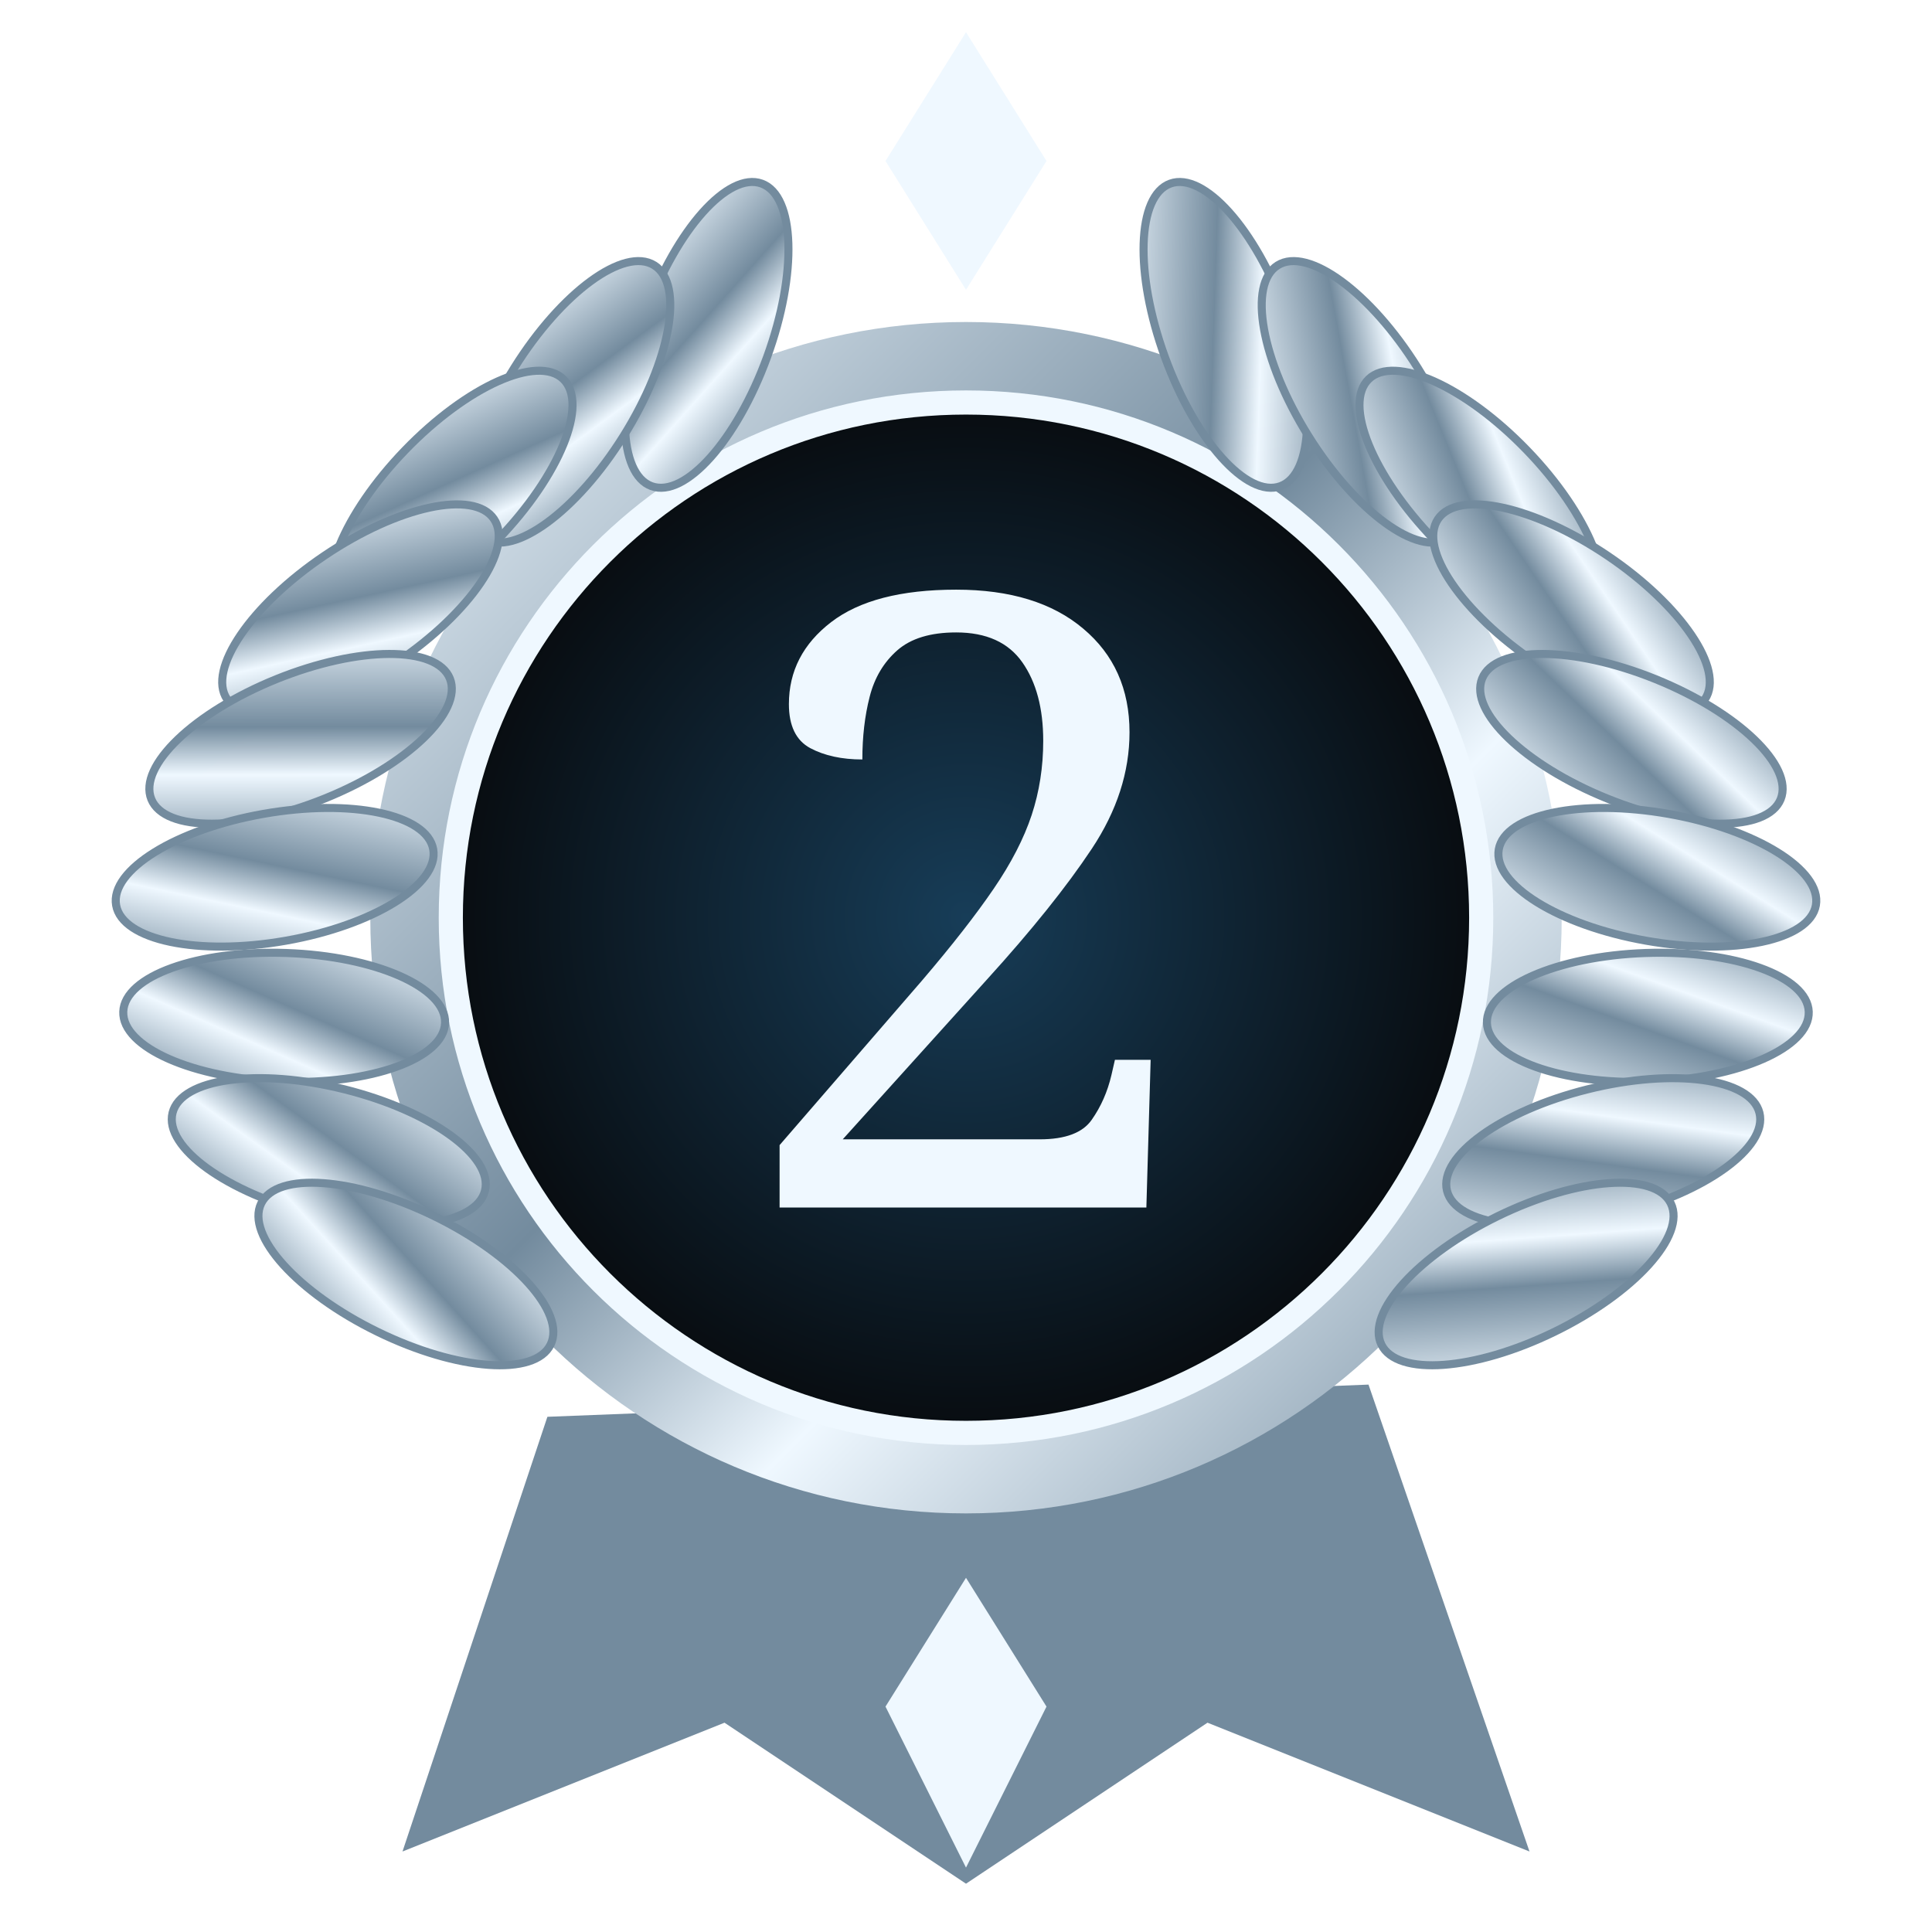
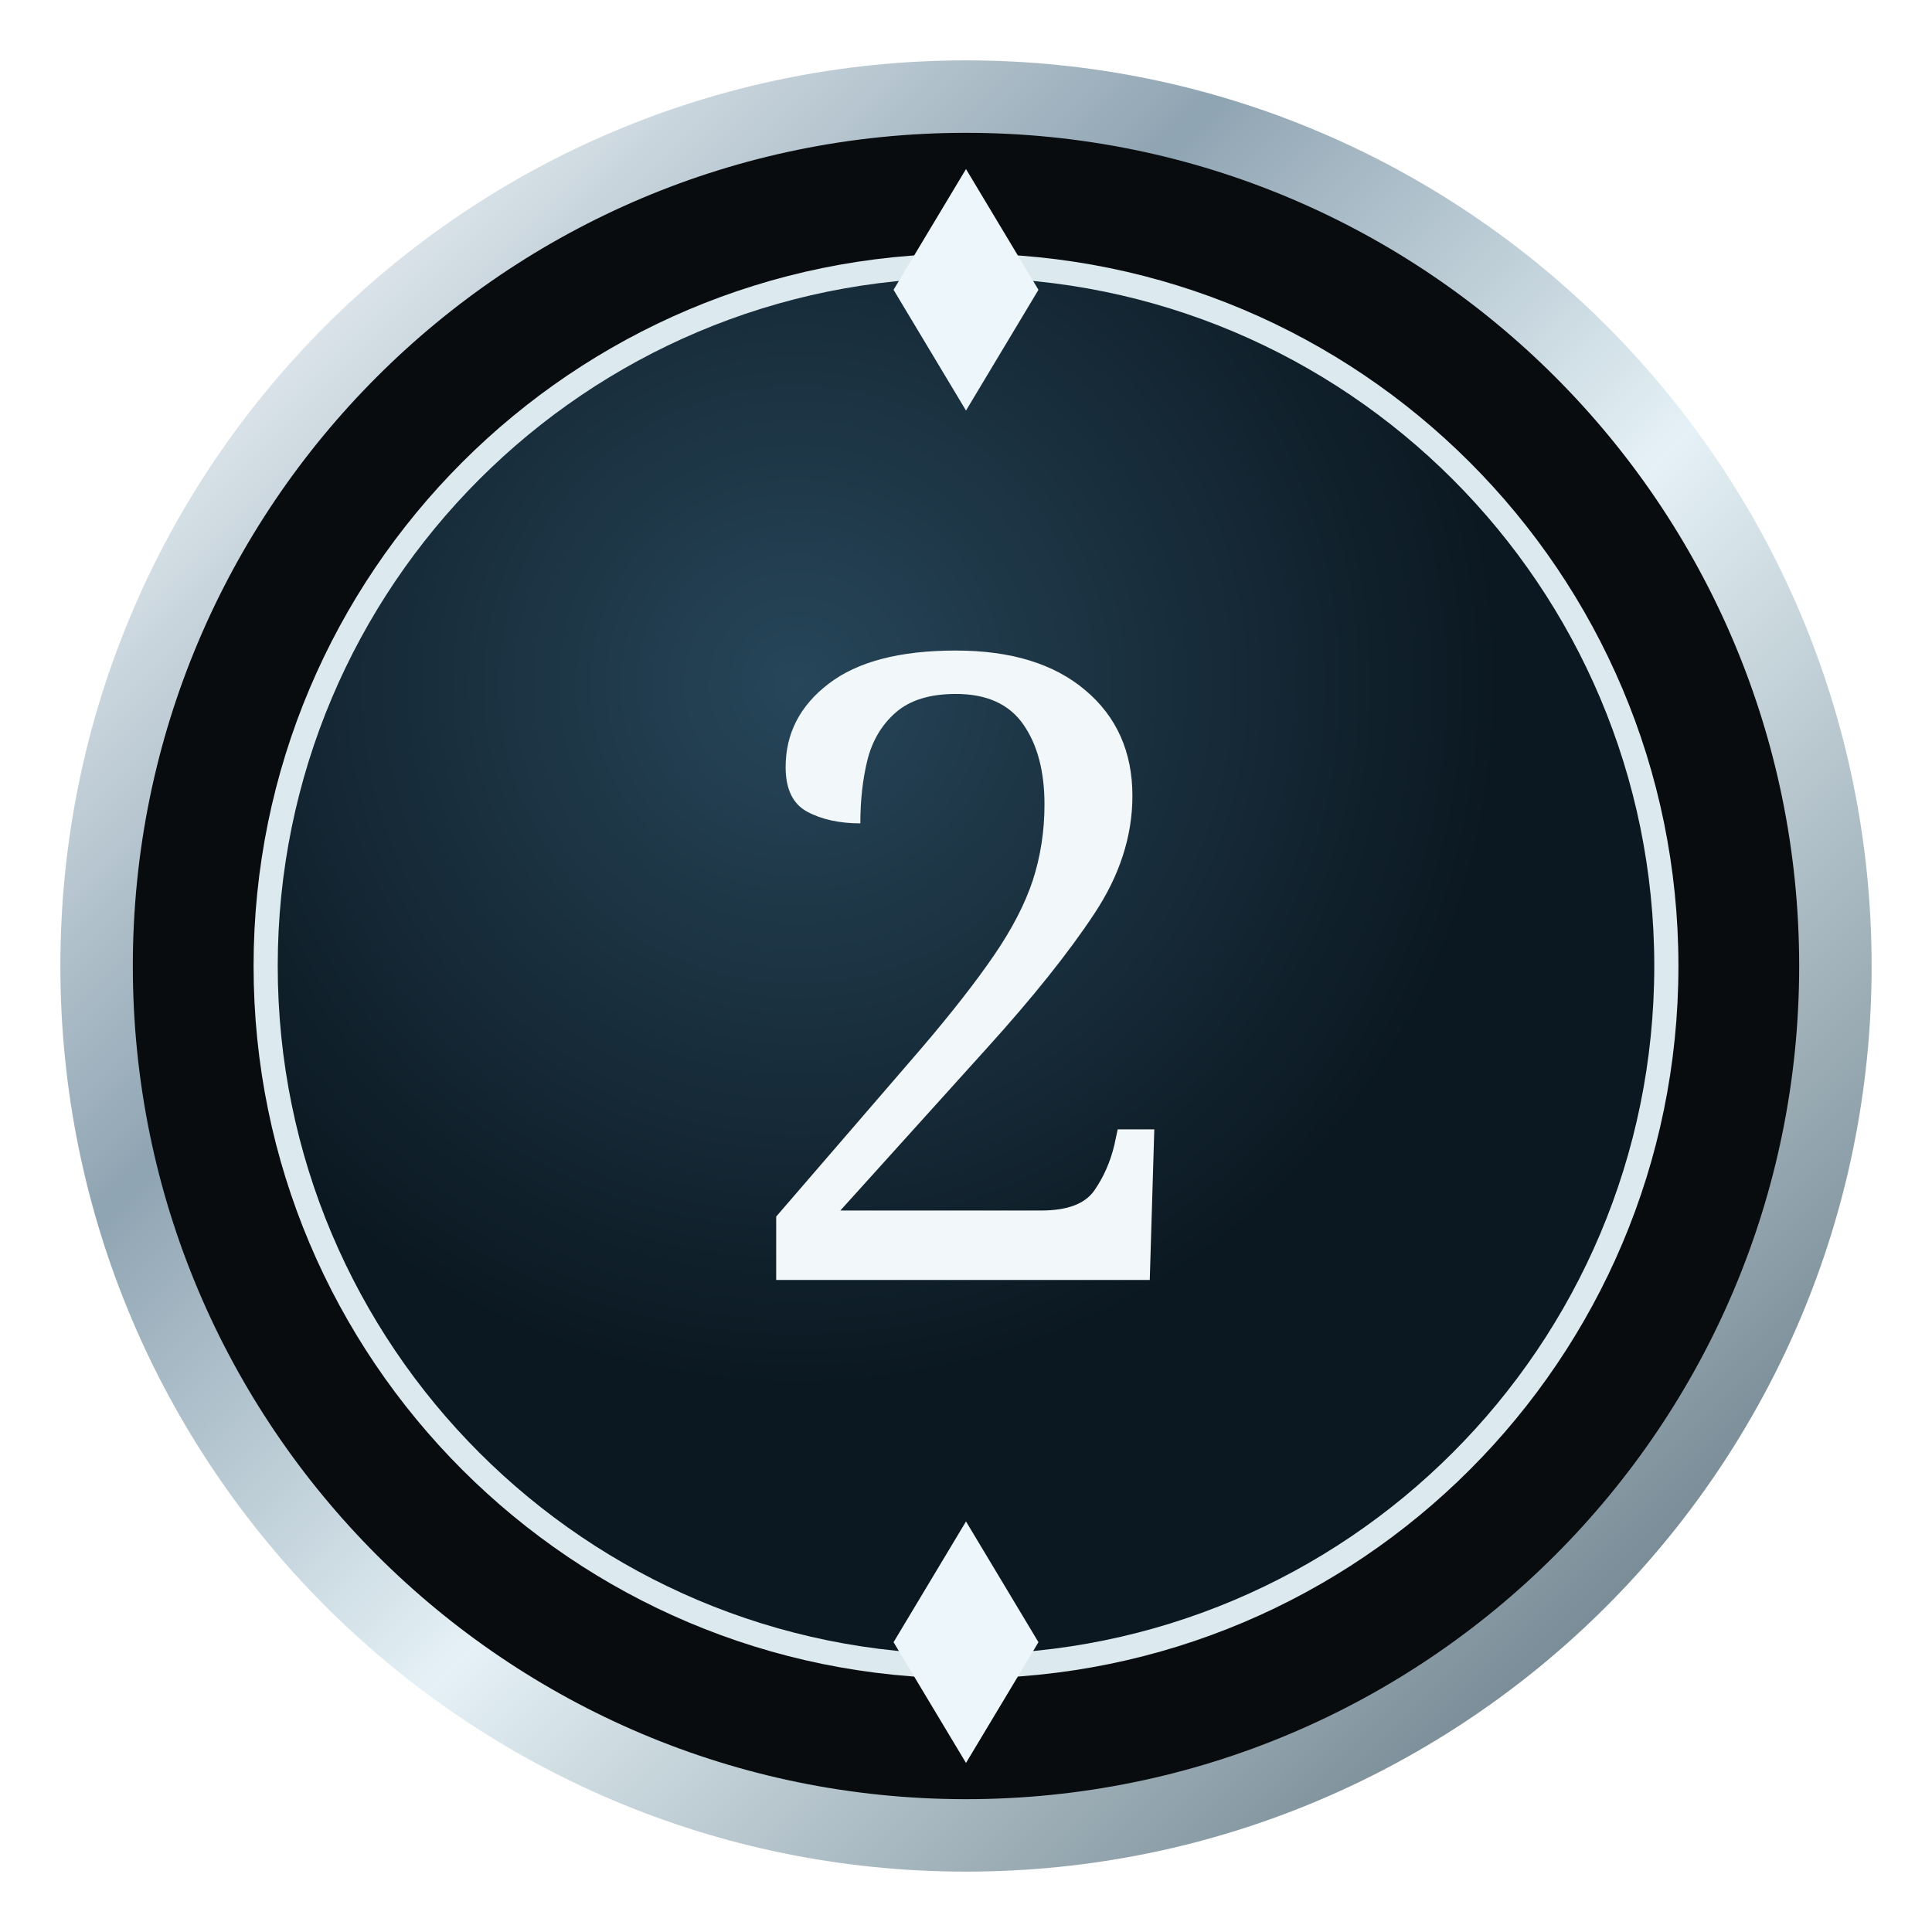
- <svg xmlns="http://www.w3.org/2000/svg" viewBox="0 0 120 120">
+ <svg xmlns="http://www.w3.org/2000/svg" viewBox="0 0 80 80">
  <defs>
-     <linearGradient id="metal" x1="0" y1="0" x2="1" y2="1">
-       <stop stop-color="#eff8ff" />
-       <stop offset=".45" stop-color="#738b9e" />
-       <stop offset=".65" stop-color="#eff8ff" />
-       <stop offset="1" stop-color="#738b9e" />
+     <linearGradient id="m" x1="8" y1="8" x2="72" y2="72" gradientUnits="userSpaceOnUse">
+       <stop stop-color="#f7fcff" />
+       <stop offset=".3" stop-color="#8fa4b2" />
+       <stop offset=".56" stop-color="#e5f1f6" />
+       <stop offset="1" stop-color="#607581" />
    </linearGradient>
-     <radialGradient id="gem">
-       <stop stop-color="#173d58" />
-       <stop offset="1" stop-color="#080c10" />
+     <radialGradient id="g" cx=".38" cy=".3">
+       <stop stop-color="#27465a" />
+       <stop offset="1" stop-color="#0b1821" />
    </radialGradient>
  </defs>
-   <path d="M34 88 25 115 45 107 60 117 75 107 95 115 85 86" fill="#738b9e" />
-   <circle cx="60" cy="57" r="37" fill="url(#metal)" />
-   <circle cx="60" cy="57" r="32" fill="url(#gem)" stroke="#eff8ff" stroke-width="1.5" />
-   <ellipse cx="43.89" cy="20.80" rx="4" ry="10" transform="rotate(20 43.89 20.80)" fill="url(#metal)" stroke="#738b9e" stroke-width=".5" />
-   <ellipse cx="35.34" cy="24.96" rx="4" ry="10" transform="rotate(32 35.34 24.96)" fill="url(#metal)" stroke="#738b9e" stroke-width=".5" />
-   <ellipse cx="28.04" cy="30.74" rx="4" ry="10" transform="rotate(44 28.04 30.74)" fill="url(#metal)" stroke="#738b9e" stroke-width=".5" />
-   <ellipse cx="22.39" cy="37.83" rx="4" ry="10" transform="rotate(56 22.39 37.83)" fill="url(#metal)" stroke="#738b9e" stroke-width=".5" />
-   <ellipse cx="18.67" cy="45.89" rx="4" ry="10" transform="rotate(68 18.67 45.89)" fill="url(#metal)" stroke="#738b9e" stroke-width=".5" />
-   <ellipse cx="17.06" cy="54.49" rx="4" ry="10" transform="rotate(80 17.06 54.49)" fill="url(#metal)" stroke="#738b9e" stroke-width=".5" />
-   <ellipse cx="17.65" cy="63.19" rx="4" ry="10" transform="rotate(92 17.65 63.19)" fill="url(#metal)" stroke="#738b9e" stroke-width=".5" />
-   <ellipse cx="20.42" cy="71.54" rx="4" ry="10" transform="rotate(104 20.42 71.54)" fill="url(#metal)" stroke="#738b9e" stroke-width=".5" />
-   <ellipse cx="25.21" cy="79.13" rx="4" ry="10" transform="rotate(116 25.21 79.13)" fill="url(#metal)" stroke="#738b9e" stroke-width=".5" />
-   <ellipse cx="76.11" cy="20.80" rx="4" ry="10" transform="rotate(-20 76.11 20.80)" fill="url(#metal)" stroke="#738b9e" stroke-width=".5" />
-   <ellipse cx="84.66" cy="24.96" rx="4" ry="10" transform="rotate(-32 84.66 24.96)" fill="url(#metal)" stroke="#738b9e" stroke-width=".5" />
-   <ellipse cx="91.96" cy="30.74" rx="4" ry="10" transform="rotate(-44 91.96 30.74)" fill="url(#metal)" stroke="#738b9e" stroke-width=".5" />
-   <ellipse cx="97.61" cy="37.83" rx="4" ry="10" transform="rotate(-56 97.61 37.83)" fill="url(#metal)" stroke="#738b9e" stroke-width=".5" />
-   <ellipse cx="101.33" cy="45.89" rx="4" ry="10" transform="rotate(-68 101.33 45.89)" fill="url(#metal)" stroke="#738b9e" stroke-width=".5" />
-   <ellipse cx="102.94" cy="54.49" rx="4" ry="10" transform="rotate(-80 102.94 54.49)" fill="url(#metal)" stroke="#738b9e" stroke-width=".5" />
-   <ellipse cx="102.35" cy="63.19" rx="4" ry="10" transform="rotate(-92 102.35 63.19)" fill="url(#metal)" stroke="#738b9e" stroke-width=".5" />
-   <ellipse cx="99.58" cy="71.54" rx="4" ry="10" transform="rotate(-104 99.58 71.54)" fill="url(#metal)" stroke="#738b9e" stroke-width=".5" />
-   <ellipse cx="94.79" cy="79.13" rx="4" ry="10" transform="rotate(-116 94.79 79.13)" fill="url(#metal)" stroke="#738b9e" stroke-width=".5" />
-   <path d="m60 2 5 8-5 8-5-8Zm0 96 5 8-5 10-5-10Z" fill="#eff8ff" />
-   <text x="60" y="75" text-anchor="middle" font-family="Georgia,serif" font-size="53" fill="#eff8ff">2</text>
+   <circle cx="40" cy="40" r="36" fill="#090c0f" stroke="url(#m)" stroke-width="3" />
+   <circle cx="40" cy="40" r="29" fill="url(#g)" stroke="#dce9ef" stroke-width="1" />
+   <path d="M40 7l3 5-3 5-3-5zm0 56 3 5-3 5-3-5z" fill="#edf7fb" />
+   <text x="40" y="53" text-anchor="middle" font-family="Georgia,serif" font-size="36" fill="#f2f7f9">2</text>
</svg>
